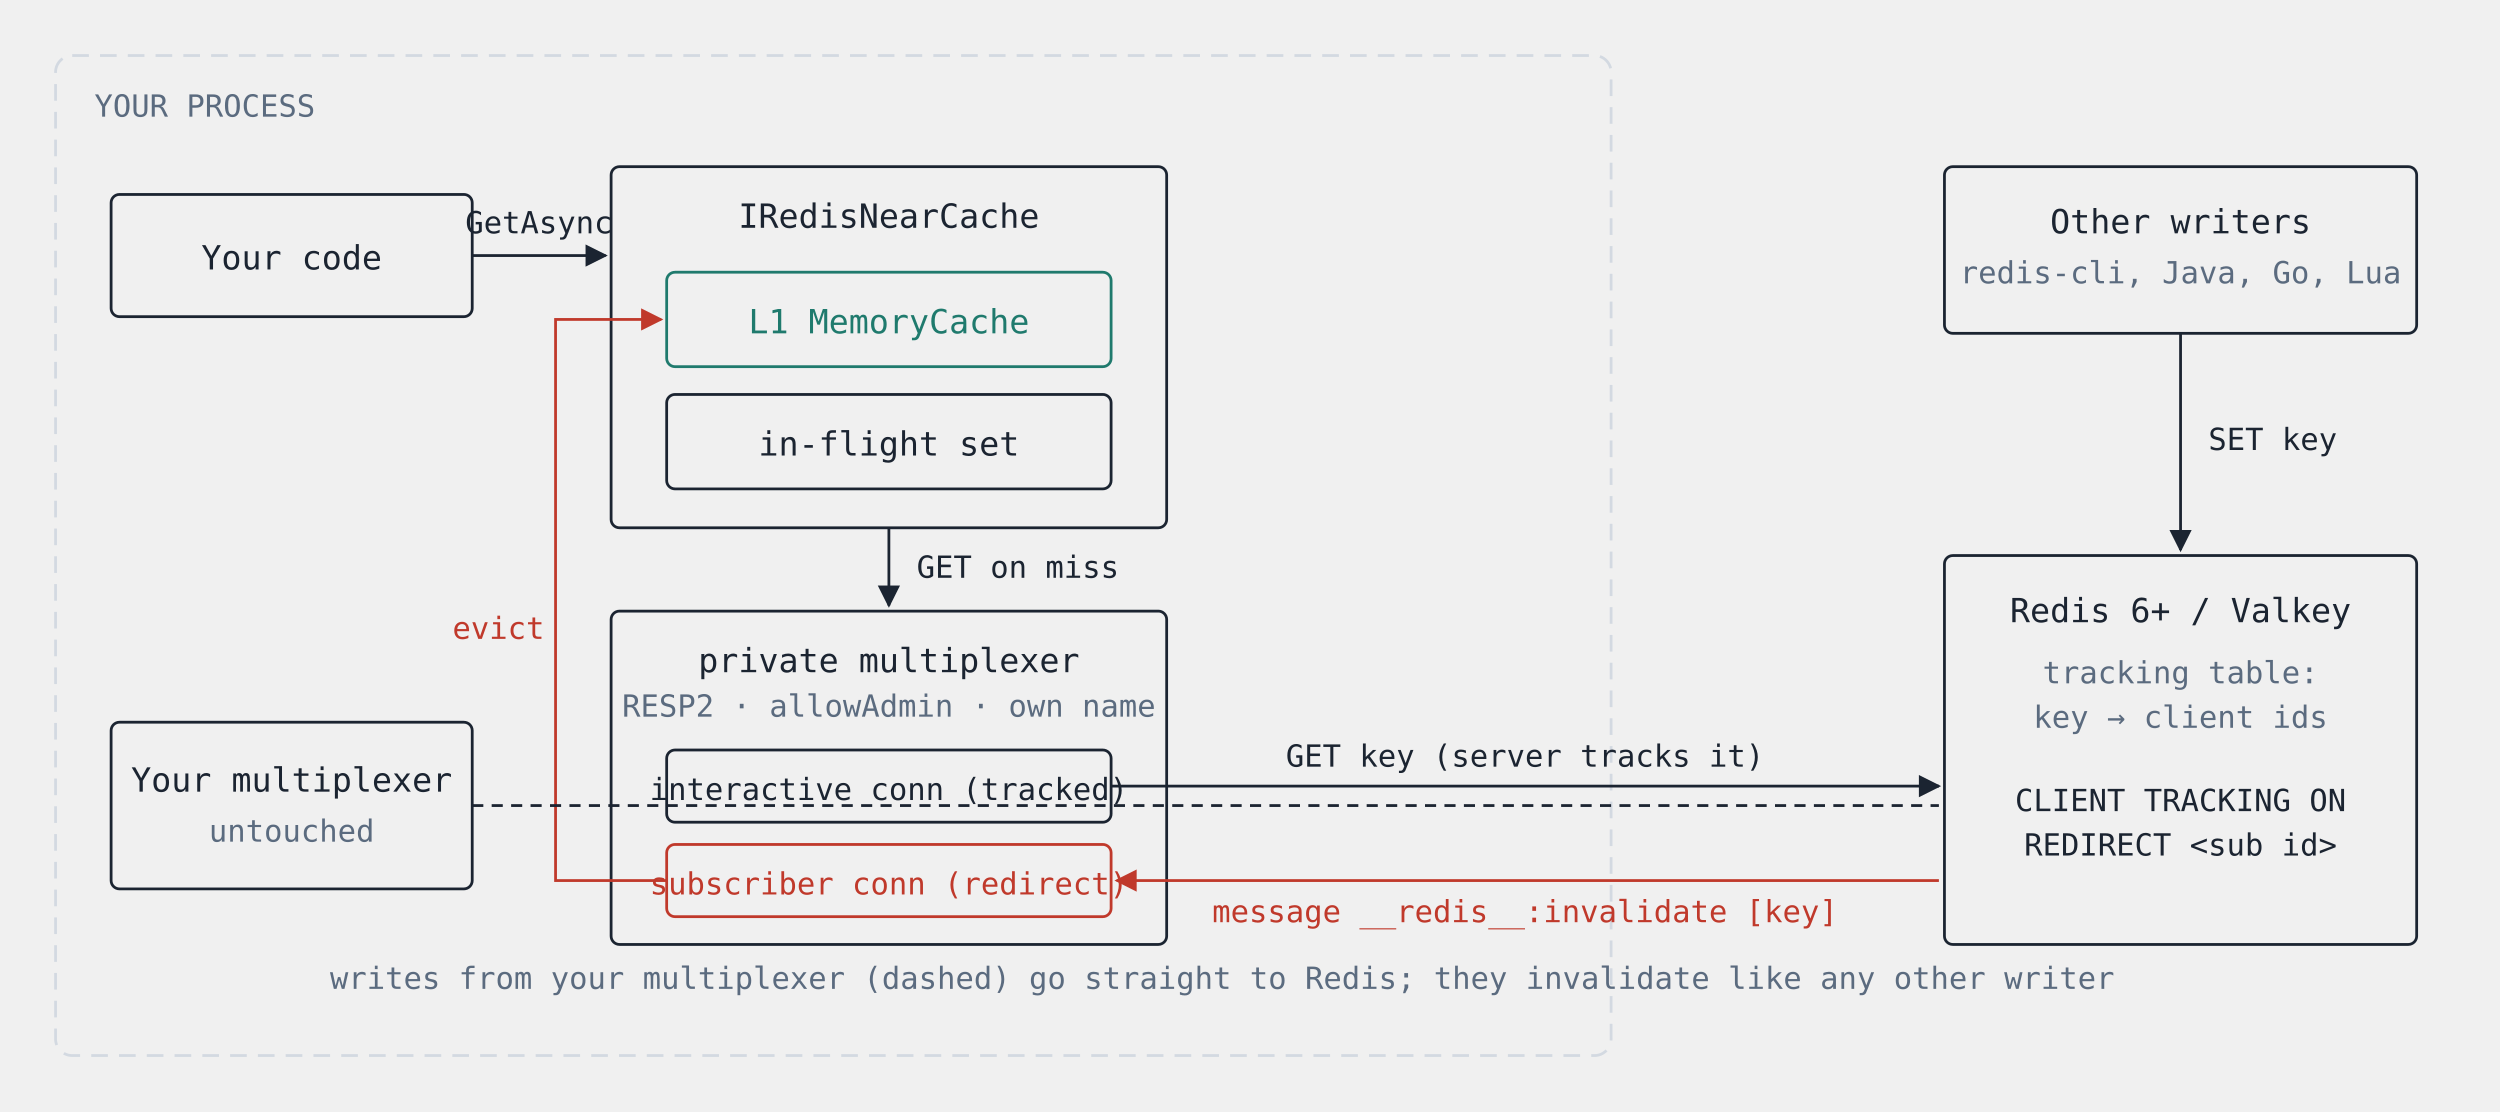
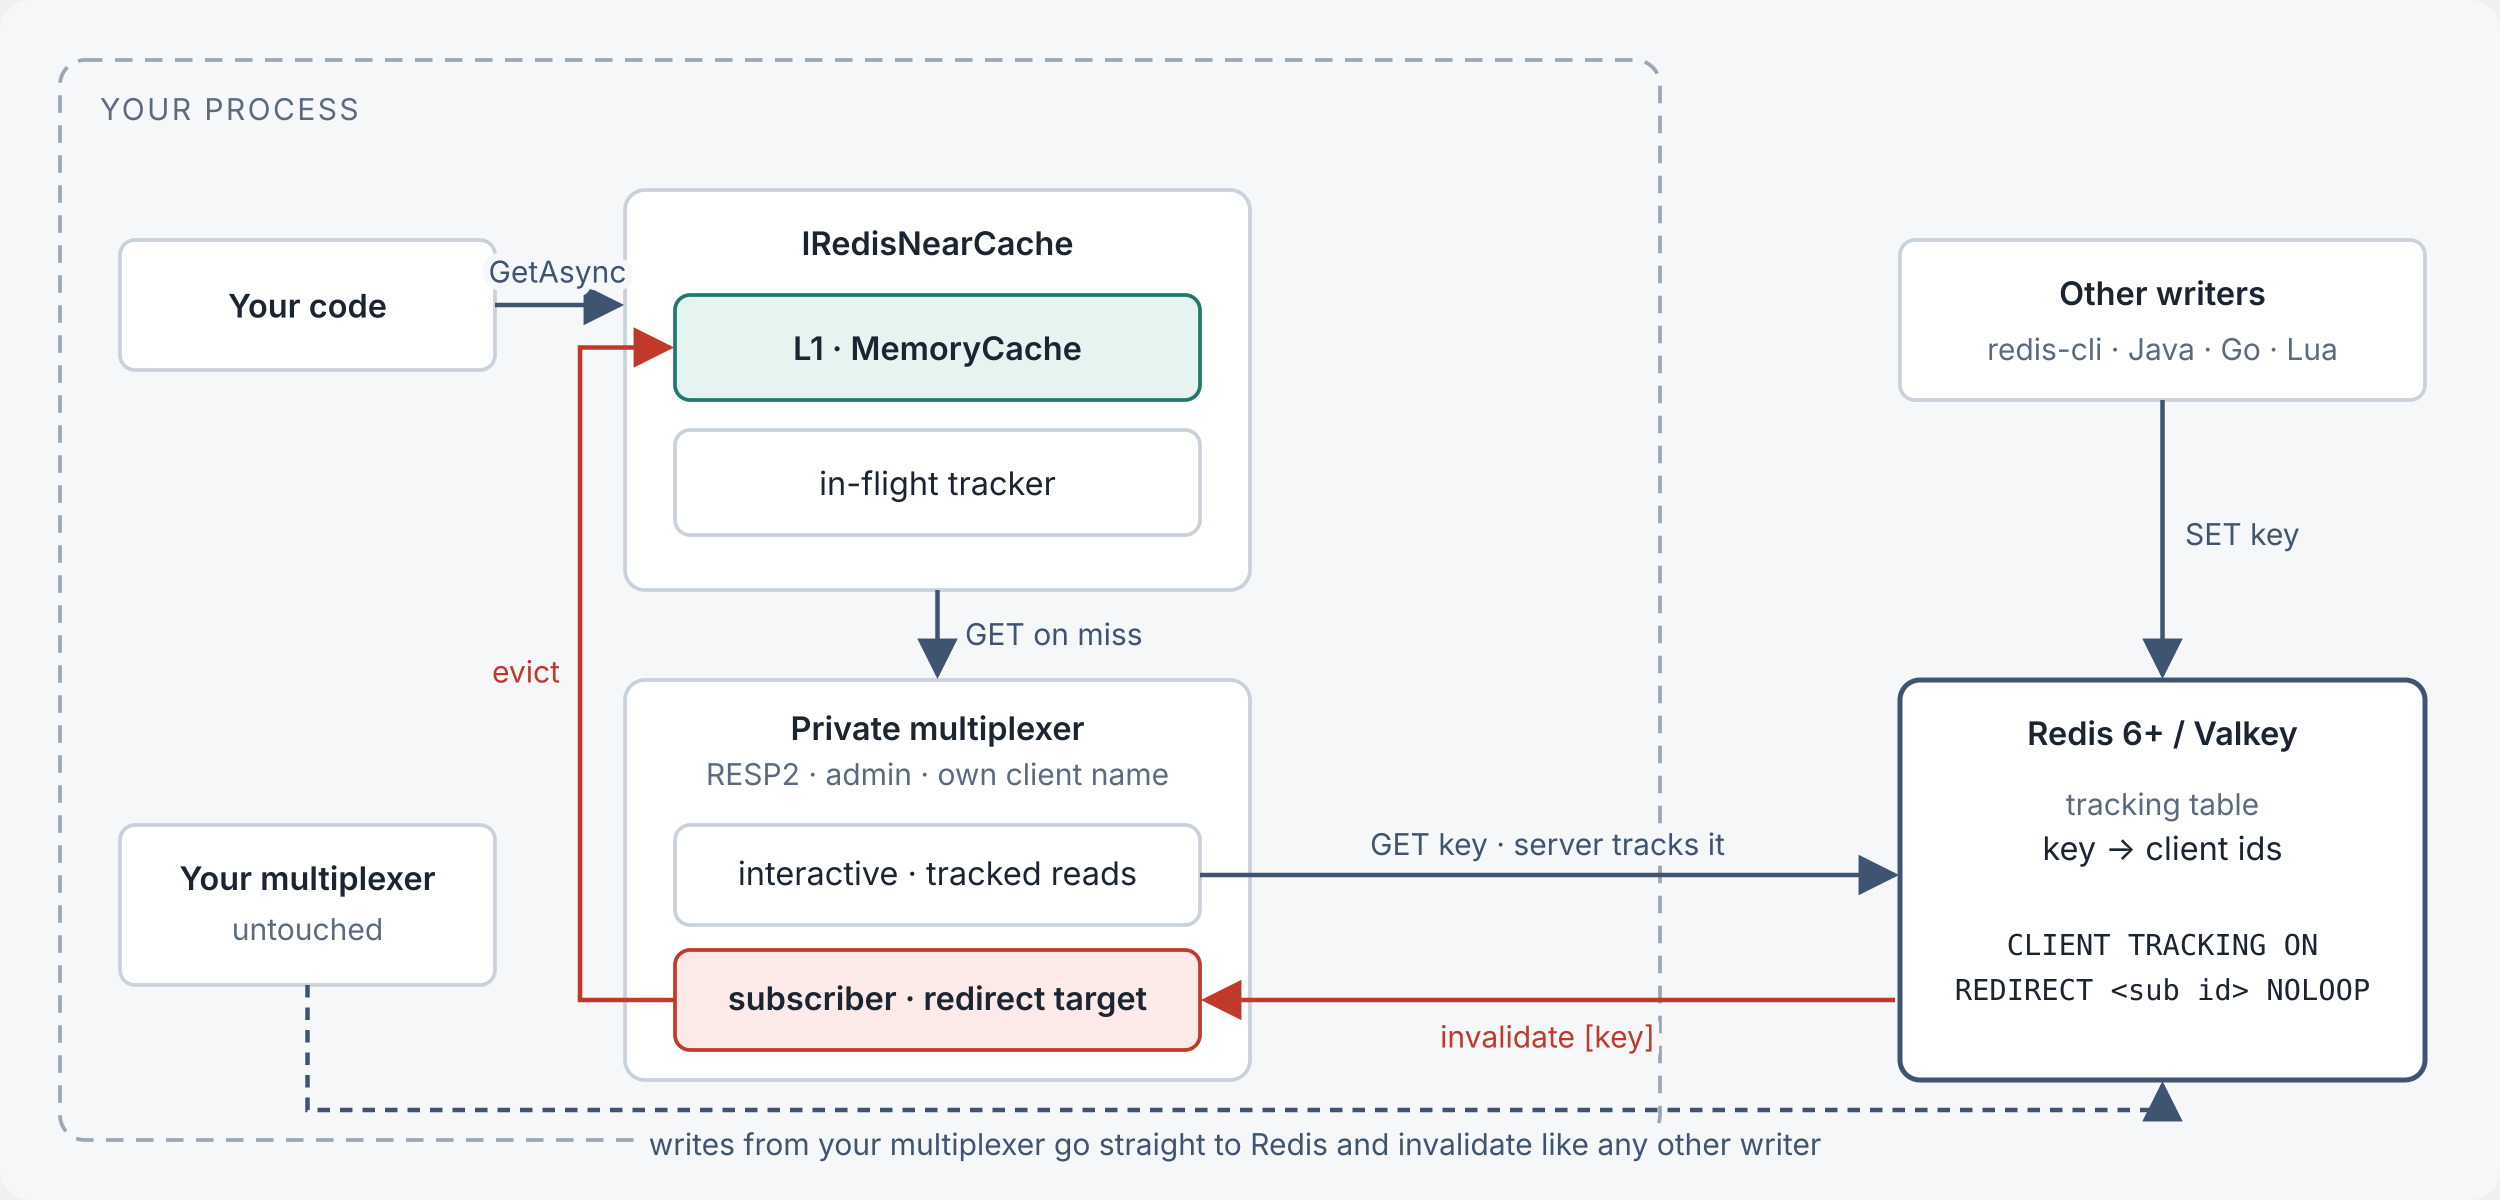
- <svg xmlns="http://www.w3.org/2000/svg" viewBox="0 0 900 400" width="900" height="400" style="color:#1B2431;font-family:ui-monospace,Menlo,monospace" role="img" aria-label="Architecture: your code calls IRedisNearCache, which serves from L1 or reads over the private interactive connection; Redis sends invalidations to the private subscriber connection which evicts from L1; your own multiplexer and any other writer send writes to Redis directly.">
+ <svg xmlns="http://www.w3.org/2000/svg" viewBox="0 0 1000 480" width="1000" height="480" role="img" aria-label="Your code reads through RedisNearCache, which serves from L1 or reads over a private tracked connection; Redis pushes invalidations to a private subscriber connection which evicts from L1; your own multiplexer and any other writer send writes to Redis directly.">
  <defs>
-     <marker id="a2" viewBox="0 0 10 10" refX="9" refY="5" markerWidth="8" markerHeight="8" orient="auto-start-reverse">
-       <path d="M0,0 L10,5 L0,10 z" fill="currentColor" />
+     <marker id="arrow" viewBox="0 0 10 10" refX="9" refY="5" markerWidth="9" markerHeight="9" orient="auto-start-reverse">
+       <path d="M0,0 L10,5 L0,10 z" fill="#3E5470" />
    </marker>
-     <marker id="a2c" viewBox="0 0 10 10" refX="9" refY="5" markerWidth="8" markerHeight="8" orient="auto-start-reverse">
+     <marker id="arrow-red" viewBox="0 0 10 10" refX="9" refY="5" markerWidth="9" markerHeight="9" orient="auto-start-reverse">
      <path d="M0,0 L10,5 L0,10 z" fill="#C0392B" />
    </marker>
-     <marker id="a2t" viewBox="0 0 10 10" refX="9" refY="5" markerWidth="8" markerHeight="8" orient="auto-start-reverse">
-       <path d="M0,0 L10,5 L0,10 z" fill="#1F7A6D" />
-     </marker>
+     <style>
+       .t { font-family: Inter, "Segoe UI", Helvetica, Arial, sans-serif; fill: #1B2431; font-size: 13px; }
+       .b { font-weight: 600; }
+       .m { fill: #5B6B7F; font-size: 12px; }
+       .code { font-family: "JetBrains Mono", Menlo, Consolas, monospace; font-size: 11.5px; fill: #1B2431; }
+       .lbl { font-family: Inter, "Segoe UI", Helvetica, Arial, sans-serif; font-size: 12px; fill: #3E5470; paint-order: stroke; stroke: #F6F7F9; stroke-width: 6px; stroke-linejoin: round; }
+       .lbl-red { fill: #C0392B; }
+       .box { fill: #FFFFFF; stroke: #C9D1DB; stroke-width: 1.5; }
+       .flow { stroke: #3E5470; stroke-width: 1.8; fill: none; }
+       .red { stroke: #C0392B; stroke-width: 1.8; fill: none; }
+     </style>
  </defs>
-   <g font-family="JetBrains Mono, monospace" font-size="12" fill="currentColor">
-     <rect x="20" y="20" width="560" height="360" rx="6" fill="none" stroke="#D3D9E1" stroke-dasharray="6 4" />
-     <text x="34" y="42" fill="#5B6B7F" font-size="11">YOUR PROCESS</text>
-     <rect x="40" y="70" width="130" height="44" rx="3" fill="none" stroke="currentColor" />
-     <text x="105" y="97" text-anchor="middle">Your code</text>
-     <rect x="220" y="60" width="200" height="130" rx="3" fill="none" stroke="currentColor" />
-     <text x="320" y="82" text-anchor="middle" font-weight="500">IRedisNearCache</text>
-     <rect x="240" y="98" width="160" height="34" rx="3" fill="none" stroke="#1F7A6D" />
-     <text x="320" y="120" text-anchor="middle" fill="#1F7A6D">L1  MemoryCache</text>
-     <rect x="240" y="142" width="160" height="34" rx="3" fill="none" stroke="currentColor" />
-     <text x="320" y="164" text-anchor="middle">in-flight set</text>
-     <rect x="220" y="220" width="200" height="120" rx="3" fill="none" stroke="currentColor" />
-     <text x="320" y="242" text-anchor="middle" font-weight="500">private multiplexer</text>
-     <text x="320" y="258" text-anchor="middle" font-size="11" fill="#5B6B7F">RESP2 · allowAdmin · own name</text>
-     <rect x="240" y="270" width="160" height="26" rx="3" fill="none" stroke="currentColor" />
-     <text x="320" y="288" text-anchor="middle" font-size="11">interactive conn (tracked)</text>
-     <rect x="240" y="304" width="160" height="26" rx="3" fill="none" stroke="#C0392B" />
-     <text x="320" y="322" text-anchor="middle" font-size="11" fill="#C0392B">subscriber conn (redirect)</text>
-     <rect x="40" y="260" width="130" height="60" rx="3" fill="none" stroke="currentColor" />
-     <text x="105" y="285" text-anchor="middle">Your multiplexer</text>
-     <text x="105" y="303" text-anchor="middle" font-size="11" fill="#5B6B7F">untouched</text>
-     <rect x="700" y="200" width="170" height="140" rx="3" fill="none" stroke="currentColor" />
-     <text x="785" y="224" text-anchor="middle" font-weight="500">Redis 6+ / Valkey</text>
-     <text x="785" y="246" text-anchor="middle" font-size="11" fill="#5B6B7F">tracking table:</text>
-     <text x="785" y="262" text-anchor="middle" font-size="11" fill="#5B6B7F">key → client ids</text>
-     <text x="785" y="292" text-anchor="middle" font-size="11">CLIENT TRACKING ON</text>
-     <text x="785" y="308" text-anchor="middle" font-size="11">REDIRECT &lt;sub id&gt;</text>
-     <rect x="700" y="60" width="170" height="60" rx="3" fill="none" stroke="currentColor" />
-     <text x="785" y="84" text-anchor="middle">Other writers</text>
-     <text x="785" y="102" text-anchor="middle" font-size="11" fill="#5B6B7F">redis-cli, Java, Go, Lua</text>
-     <line x1="170" y1="92" x2="218" y2="92" stroke="currentColor" marker-end="url(#a2)" />
-     <text x="194" y="84" text-anchor="middle" font-size="11">GetAsync</text>
-     <line x1="320" y1="190" x2="320" y2="218" stroke="currentColor" marker-end="url(#a2)" />
-     <text x="330" y="208" font-size="11">GET on miss</text>
-     <line x1="400" y1="283" x2="698" y2="283" stroke="currentColor" marker-end="url(#a2)" />
-     <text x="549" y="276" text-anchor="middle" font-size="11">GET key  (server tracks it)</text>
-     <line x1="698" y1="317" x2="402" y2="317" stroke="#C0392B" marker-end="url(#a2c)" />
-     <text x="549" y="332" text-anchor="middle" font-size="11" fill="#C0392B">message __redis__:invalidate [key]</text>
-     <path d="M240 317 L200 317 L200 115 L238 115" fill="none" stroke="#C0392B" marker-end="url(#a2c)" />
-     <text x="196" y="230" text-anchor="end" font-size="11" fill="#C0392B">evict</text>
-     <line x1="170" y1="290" x2="698" y2="290" stroke="currentColor" stroke-dasharray="4 3" />
-     <text x="440" y="356" text-anchor="middle" font-size="11" fill="#5B6B7F">writes from your multiplexer (dashed) go straight to Redis; they invalidate like any other writer</text>
-     <line x1="785" y1="120" x2="785" y2="198" stroke="currentColor" marker-end="url(#a2)" />
-     <text x="795" y="162" font-size="11">SET key</text>
-   </g>
+   <rect x="0" y="0" width="1000" height="480" rx="12" fill="#F6F7F9" />
+   <rect x="24" y="24" width="640" height="432" rx="10" fill="none" stroke="#9AA7B6" stroke-width="1.5" stroke-dasharray="7 5" />
+   <text x="40" y="48" class="t m" style="letter-spacing:0.08em">YOUR PROCESS</text>
+   <rect x="48" y="96" width="150" height="52" rx="6" class="box" />
+   <text x="123" y="127" class="t b" text-anchor="middle">Your code</text>
+   <rect x="250" y="76" width="250" height="160" rx="8" class="box" />
+   <text x="375" y="102" class="t b" text-anchor="middle">IRedisNearCache</text>
+   <rect x="270" y="118" width="210" height="42" rx="6" fill="#E6F4F1" stroke="#1F7A6D" stroke-width="1.5" />
+   <text x="375" y="144" class="t b" text-anchor="middle" fill="#1F7A6D">L1 · MemoryCache</text>
+   <rect x="270" y="172" width="210" height="42" rx="6" class="box" />
+   <text x="375" y="198" class="t" text-anchor="middle">in-flight tracker</text>
+   <rect x="250" y="272" width="250" height="160" rx="8" class="box" />
+   <text x="375" y="296" class="t b" text-anchor="middle">Private multiplexer</text>
+   <text x="375" y="314" class="t m" text-anchor="middle">RESP2 · admin · own client name</text>
+   <rect x="270" y="330" width="210" height="40" rx="6" class="box" />
+   <text x="375" y="354" class="t" text-anchor="middle">interactive · tracked reads</text>
+   <rect x="270" y="380" width="210" height="40" rx="6" fill="#FBEAE7" stroke="#C0392B" stroke-width="1.5" />
+   <text x="375" y="404" class="t b" text-anchor="middle" fill="#C0392B">subscriber · redirect target</text>
+   <rect x="48" y="330" width="150" height="64" rx="6" class="box" />
+   <text x="123" y="356" class="t b" text-anchor="middle">Your multiplexer</text>
+   <text x="123" y="376" class="t m" text-anchor="middle">untouched</text>
+   <rect x="760" y="272" width="210" height="160" rx="8" fill="#FFFFFF" stroke="#3E5470" stroke-width="2" />
+   <text x="865" y="298" class="t b" text-anchor="middle">Redis 6+ / Valkey</text>
+   <text x="865" y="326" class="t m" text-anchor="middle">tracking table</text>
+   <text x="865" y="344" class="t" text-anchor="middle">key → client ids</text>
+   <text x="865" y="382" class="code" text-anchor="middle">CLIENT TRACKING ON</text>
+   <text x="865" y="400" class="code" text-anchor="middle">REDIRECT &lt;sub id&gt; NOLOOP</text>
+   <rect x="760" y="96" width="210" height="64" rx="6" class="box" />
+   <text x="865" y="122" class="t b" text-anchor="middle">Other writers</text>
+   <text x="865" y="144" class="t m" text-anchor="middle">redis-cli · Java · Go · Lua</text>
+   <line x1="198" y1="122" x2="248" y2="122" class="flow" marker-end="url(#arrow)" />
+   <text x="223" y="113" class="lbl" text-anchor="middle">GetAsync</text>
+   <line x1="375" y1="236" x2="375" y2="270" class="flow" marker-end="url(#arrow)" />
+   <text x="386" y="258" class="lbl">GET on miss</text>
+   <line x1="480" y1="350" x2="758" y2="350" class="flow" marker-end="url(#arrow)" />
+   <text x="619" y="342" class="lbl" text-anchor="middle">GET key · server tracks it</text>
+   <line x1="758" y1="400" x2="482" y2="400" class="red" marker-end="url(#arrow-red)" />
+   <text x="619" y="419" class="lbl lbl-red" text-anchor="middle">invalidate [key]</text>
+   <path d="M270 400 L232 400 L232 139 L268 139" class="red" marker-end="url(#arrow-red)" />
+   <text x="224" y="273" class="lbl lbl-red" text-anchor="end">evict</text>
+   <path d="M123 394 L123 444 L865 444 L865 434" class="flow" stroke-dasharray="5 4" marker-end="url(#arrow)" />
+   <text x="494" y="462" class="lbl" text-anchor="middle">writes from your multiplexer go straight to Redis and invalidate like any other writer</text>
+   <line x1="865" y1="160" x2="865" y2="270" class="flow" marker-end="url(#arrow)" />
+   <text x="874" y="218" class="lbl">SET key</text>
</svg>
